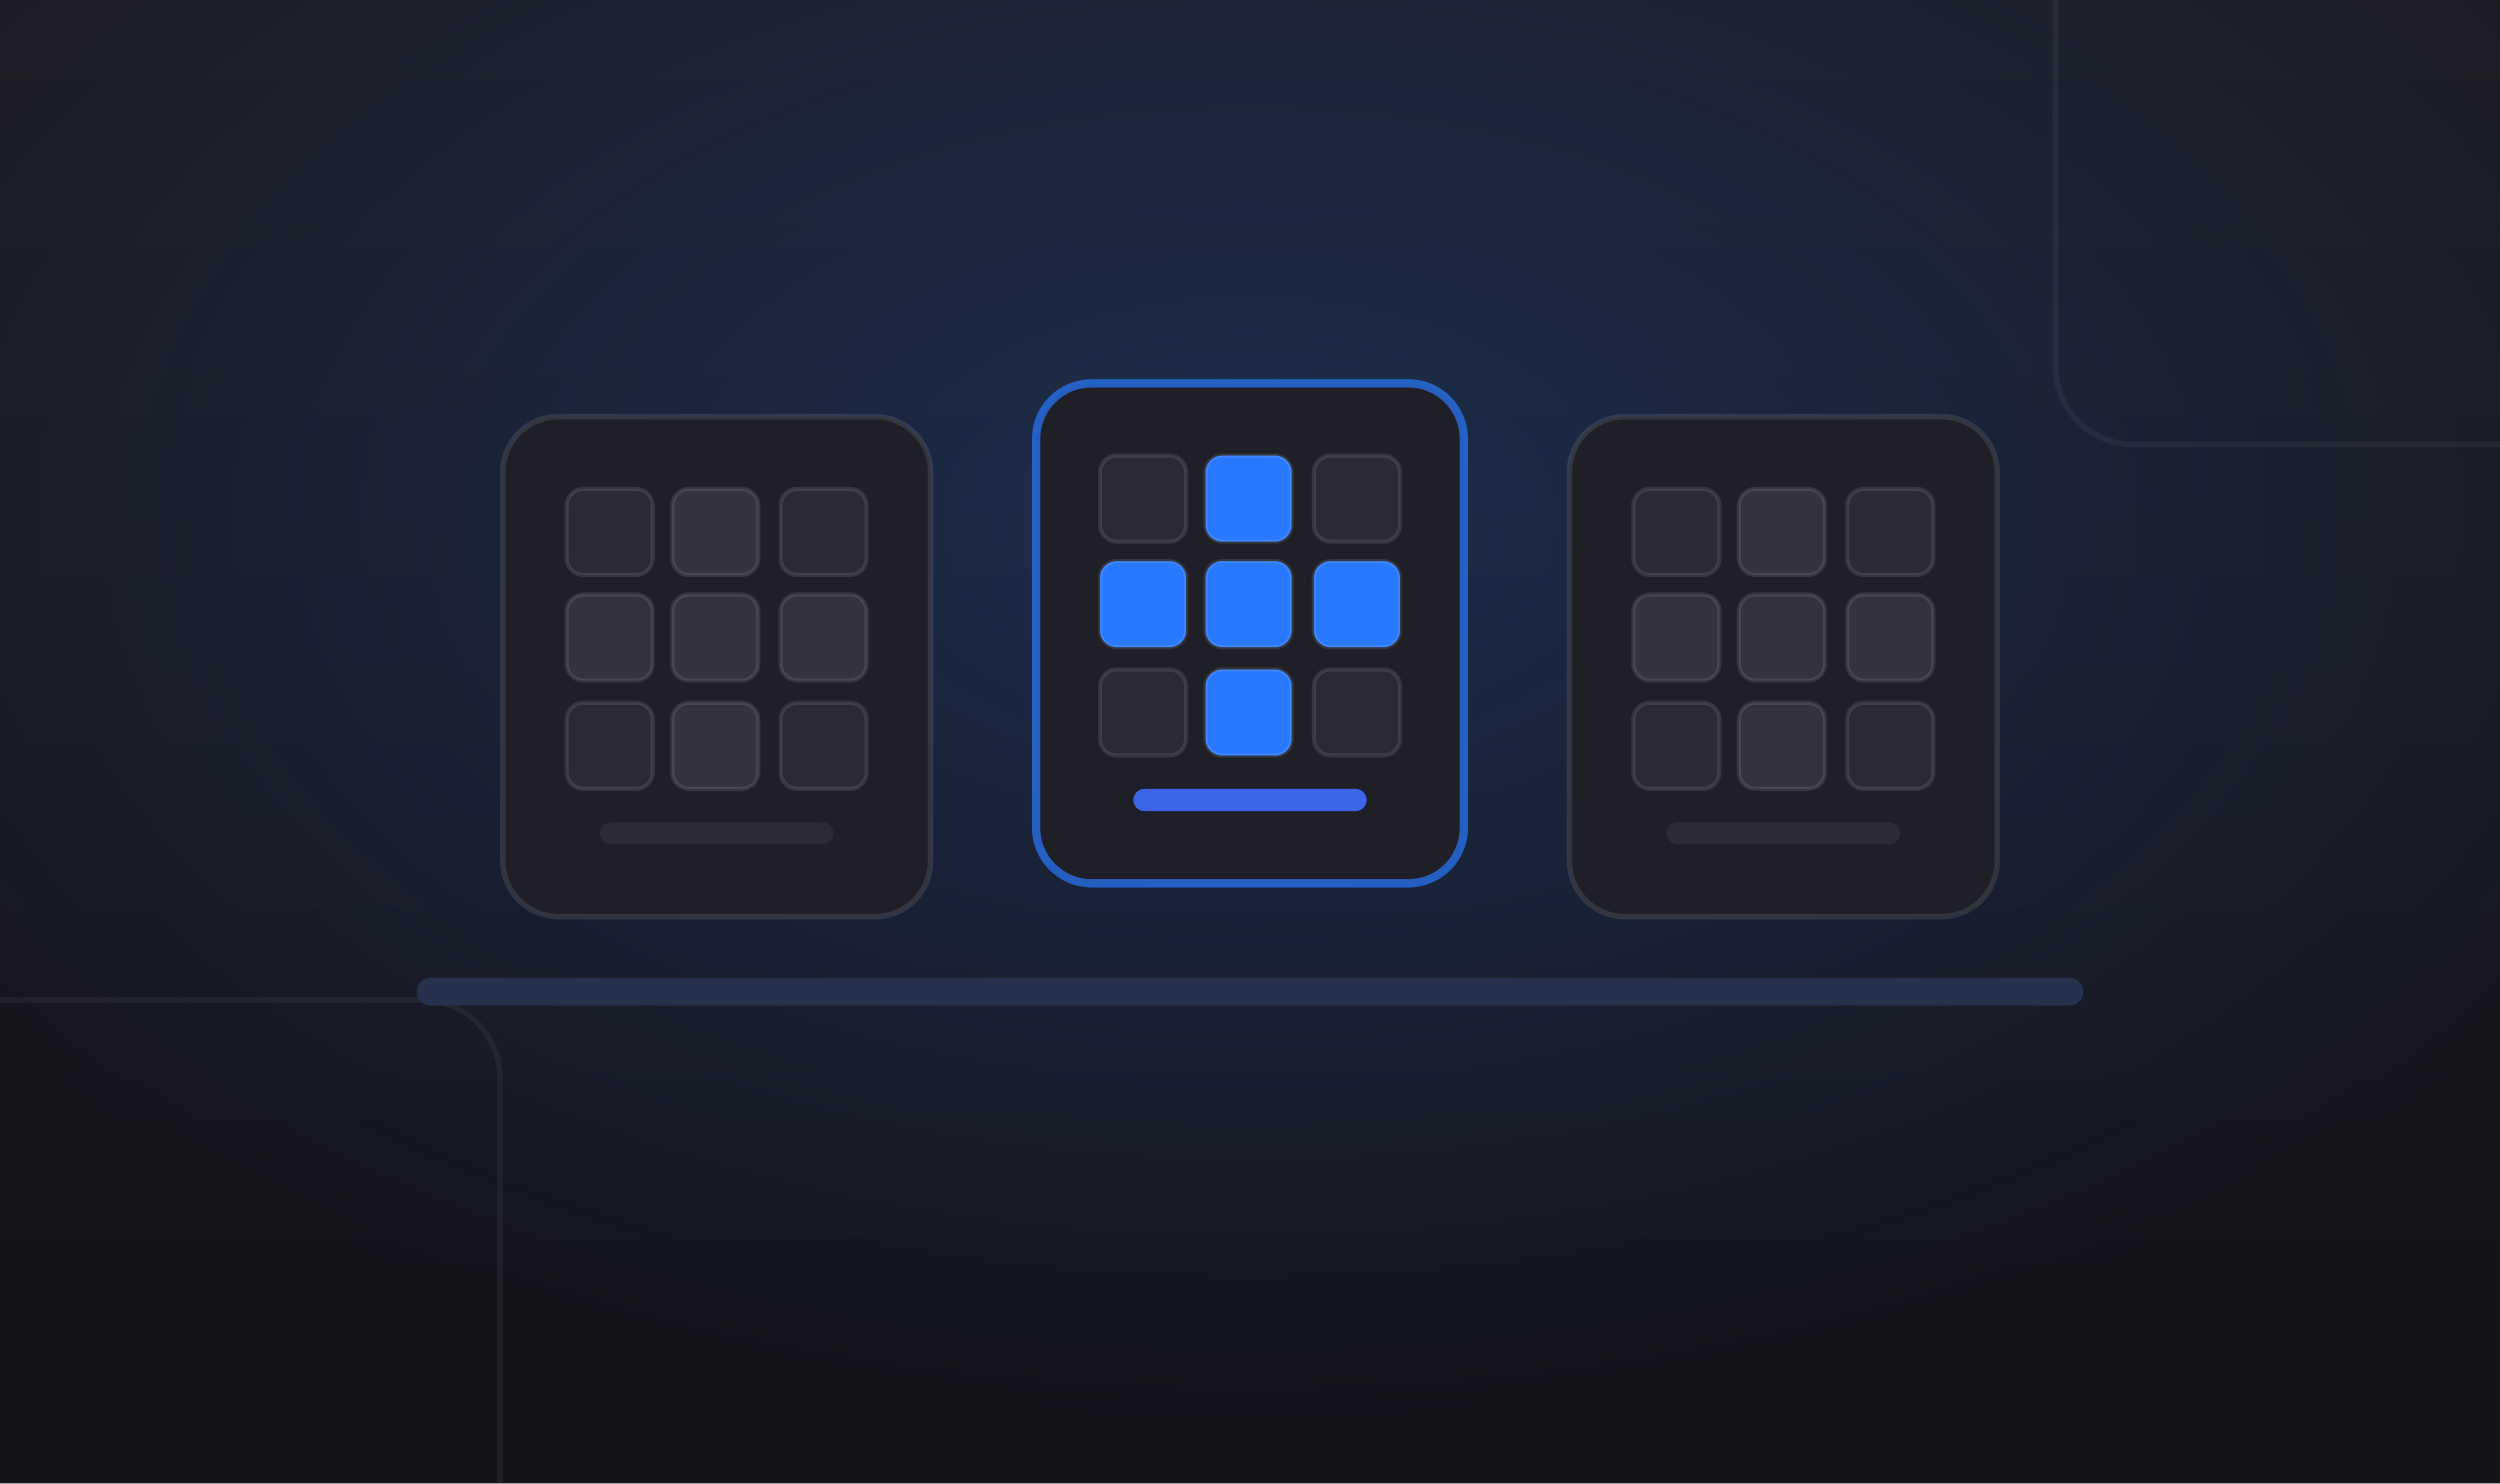
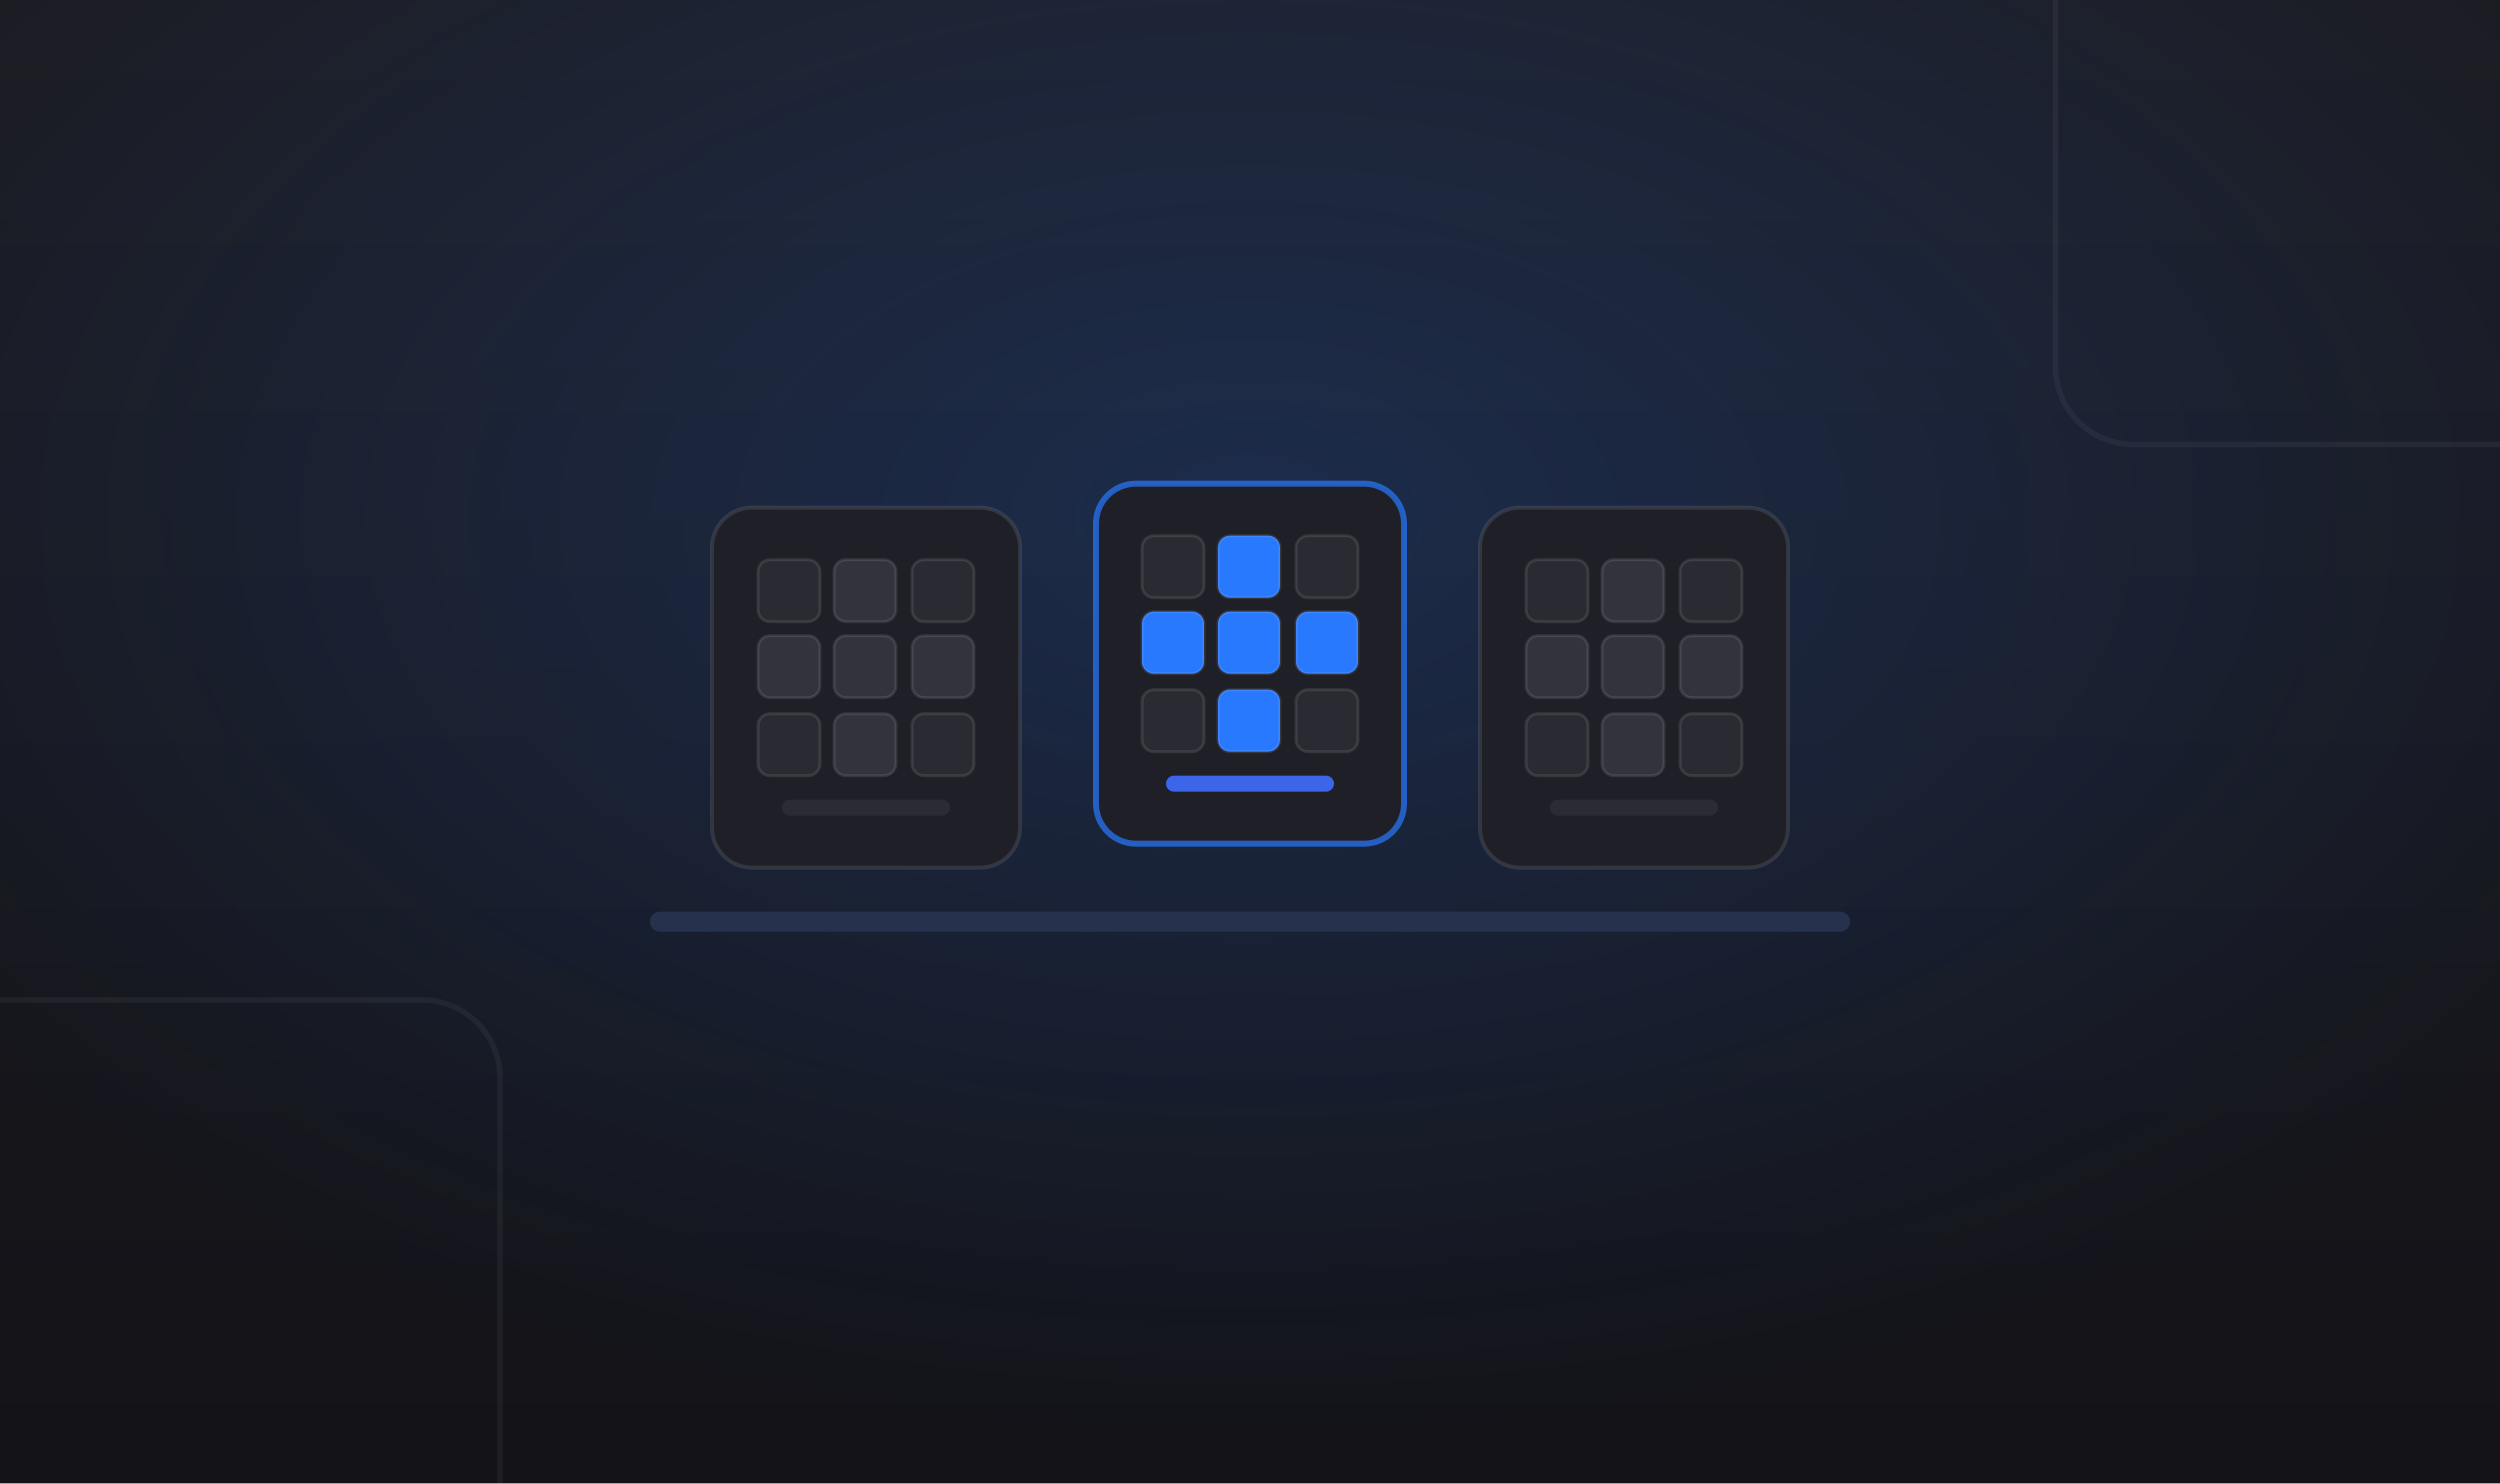
<svg xmlns="http://www.w3.org/2000/svg" viewBox="0 0 900 534">
  <defs>
    <linearGradient id="bg" x1="0" y1="0" x2="0" y2="1">
      <stop offset="0%" stop-color="#1c1c22" />
      <stop offset="100%" stop-color="#131318" />
    </linearGradient>
    <radialGradient id="glow" cx="50%" cy="35%" r="62%">
      <stop offset="0%" stop-color="#2979ff" stop-opacity="0.20" />
      <stop offset="100%" stop-color="#2979ff" stop-opacity="0" />
    </radialGradient>
  </defs>
  <rect width="900" height="534" fill="url(#bg)" />
  <rect width="900" height="534" fill="url(#glow)" />
  <g opacity="0.05" stroke="#ffffff" stroke-width="2" fill="none">
    <rect x="-60" y="360" width="240" height="240" rx="28" />
    <rect x="740" y="-80" width="240" height="240" rx="28" />
  </g>
-   <rect x="181" y="150" width="154" height="180" rx="20" fill="#1f1f27" stroke="rgba(255,255,255,0.10)" stroke-width="2" />
-   <rect x="204" y="176" width="31" height="31" rx="6" fill="#2a2a33" stroke="rgba(255,255,255,0.10)" stroke-width="1.5" />
-   <rect x="242" y="176" width="31" height="31" rx="6" fill="#33333d" stroke="rgba(255,255,255,0.10)" stroke-width="1.5" />
-   <rect x="281" y="176" width="31" height="31" rx="6" fill="#2a2a33" stroke="rgba(255,255,255,0.10)" stroke-width="1.5" />
-   <rect x="204" y="214" width="31" height="31" rx="6" fill="#33333d" stroke="rgba(255,255,255,0.10)" stroke-width="1.5" />
-   <rect x="242" y="214" width="31" height="31" rx="6" fill="#33333d" stroke="rgba(255,255,255,0.10)" stroke-width="1.5" />
-   <rect x="281" y="214" width="31" height="31" rx="6" fill="#33333d" stroke="rgba(255,255,255,0.10)" stroke-width="1.5" />
-   <rect x="204" y="253" width="31" height="31" rx="6" fill="#2a2a33" stroke="rgba(255,255,255,0.10)" stroke-width="1.5" />
-   <rect x="242" y="253" width="31" height="31" rx="6" fill="#33333d" stroke="rgba(255,255,255,0.10)" stroke-width="1.5" />
-   <rect x="281" y="253" width="31" height="31" rx="6" fill="#2a2a33" stroke="rgba(255,255,255,0.10)" stroke-width="1.5" />
-   <rect x="216" y="296" width="84" height="8" rx="4" fill="#33333d" opacity="0.6" />
-   <rect x="373" y="138" width="154" height="180" rx="20" fill="#1f1f27" stroke="#2979ff" stroke-opacity="0.7" stroke-width="3" />
-   <rect x="396" y="164" width="31" height="31" rx="6" fill="#2a2a33" stroke="rgba(255,255,255,0.10)" stroke-width="1.5" />
-   <rect x="434" y="164" width="31" height="31" rx="6" fill="#2979ff" stroke="rgba(255,255,255,0.10)" stroke-width="1.5" />
-   <rect x="473" y="164" width="31" height="31" rx="6" fill="#2a2a33" stroke="rgba(255,255,255,0.10)" stroke-width="1.5" />
-   <rect x="396" y="202" width="31" height="31" rx="6" fill="#2979ff" stroke="rgba(255,255,255,0.10)" stroke-width="1.5" />
-   <rect x="434" y="202" width="31" height="31" rx="6" fill="#2979ff" stroke="rgba(255,255,255,0.10)" stroke-width="1.5" />
-   <rect x="473" y="202" width="31" height="31" rx="6" fill="#2979ff" stroke="rgba(255,255,255,0.10)" stroke-width="1.5" />
-   <rect x="396" y="241" width="31" height="31" rx="6" fill="#2a2a33" stroke="rgba(255,255,255,0.10)" stroke-width="1.5" />
-   <rect x="434" y="241" width="31" height="31" rx="6" fill="#2979ff" stroke="rgba(255,255,255,0.10)" stroke-width="1.5" />
-   <rect x="473" y="241" width="31" height="31" rx="6" fill="#2a2a33" stroke="rgba(255,255,255,0.10)" stroke-width="1.5" />
-   <rect x="408" y="284" width="84" height="8" rx="4" fill="#3f6dff" opacity="0.9" />
-   <rect x="565" y="150" width="154" height="180" rx="20" fill="#1f1f27" stroke="rgba(255,255,255,0.10)" stroke-width="2" />
-   <rect x="588" y="176" width="31" height="31" rx="6" fill="#2a2a33" stroke="rgba(255,255,255,0.10)" stroke-width="1.5" />
-   <rect x="626" y="176" width="31" height="31" rx="6" fill="#33333d" stroke="rgba(255,255,255,0.10)" stroke-width="1.5" />
-   <rect x="665" y="176" width="31" height="31" rx="6" fill="#2a2a33" stroke="rgba(255,255,255,0.10)" stroke-width="1.5" />
-   <rect x="588" y="214" width="31" height="31" rx="6" fill="#33333d" stroke="rgba(255,255,255,0.10)" stroke-width="1.5" />
-   <rect x="626" y="214" width="31" height="31" rx="6" fill="#33333d" stroke="rgba(255,255,255,0.10)" stroke-width="1.5" />
-   <rect x="665" y="214" width="31" height="31" rx="6" fill="#33333d" stroke="rgba(255,255,255,0.10)" stroke-width="1.5" />
-   <rect x="588" y="253" width="31" height="31" rx="6" fill="#2a2a33" stroke="rgba(255,255,255,0.10)" stroke-width="1.5" />
-   <rect x="626" y="253" width="31" height="31" rx="6" fill="#33333d" stroke="rgba(255,255,255,0.10)" stroke-width="1.5" />
-   <rect x="665" y="253" width="31" height="31" rx="6" fill="#2a2a33" stroke="rgba(255,255,255,0.10)" stroke-width="1.5" />
-   <rect x="600" y="296" width="84" height="8" rx="4" fill="#33333d" opacity="0.6" />
-   <rect x="150" y="352" width="600" height="10" rx="5" fill="#26262e" />
-   <rect x="150" y="352" width="600" height="10" rx="5" fill="#2979ff" opacity="0.15" />
+   <g id="art" transform="translate(450 267) scale(0.72) translate(-450 -267)">
+     <rect x="181" y="150" width="154" height="180" rx="20" fill="#1f1f27" stroke="rgba(255,255,255,0.10)" stroke-width="2" />
+     <rect x="204" y="176" width="31" height="31" rx="6" fill="#2a2a33" stroke="rgba(255,255,255,0.10)" stroke-width="1.5" />
+     <rect x="242" y="176" width="31" height="31" rx="6" fill="#33333d" stroke="rgba(255,255,255,0.10)" stroke-width="1.5" />
+     <rect x="281" y="176" width="31" height="31" rx="6" fill="#2a2a33" stroke="rgba(255,255,255,0.10)" stroke-width="1.5" />
+     <rect x="204" y="214" width="31" height="31" rx="6" fill="#33333d" stroke="rgba(255,255,255,0.10)" stroke-width="1.5" />
+     <rect x="242" y="214" width="31" height="31" rx="6" fill="#33333d" stroke="rgba(255,255,255,0.10)" stroke-width="1.5" />
+     <rect x="281" y="214" width="31" height="31" rx="6" fill="#33333d" stroke="rgba(255,255,255,0.10)" stroke-width="1.5" />
+     <rect x="204" y="253" width="31" height="31" rx="6" fill="#2a2a33" stroke="rgba(255,255,255,0.10)" stroke-width="1.5" />
+     <rect x="242" y="253" width="31" height="31" rx="6" fill="#33333d" stroke="rgba(255,255,255,0.10)" stroke-width="1.5" />
+     <rect x="281" y="253" width="31" height="31" rx="6" fill="#2a2a33" stroke="rgba(255,255,255,0.10)" stroke-width="1.5" />
+     <rect x="216" y="296" width="84" height="8" rx="4" fill="#33333d" opacity="0.6" />
+     <rect x="373" y="138" width="154" height="180" rx="20" fill="#1f1f27" stroke="#2979ff" stroke-opacity="0.7" stroke-width="3" />
+     <rect x="396" y="164" width="31" height="31" rx="6" fill="#2a2a33" stroke="rgba(255,255,255,0.10)" stroke-width="1.5" />
+     <rect x="434" y="164" width="31" height="31" rx="6" fill="#2979ff" stroke="rgba(255,255,255,0.10)" stroke-width="1.5" />
+     <rect x="473" y="164" width="31" height="31" rx="6" fill="#2a2a33" stroke="rgba(255,255,255,0.10)" stroke-width="1.5" />
+     <rect x="396" y="202" width="31" height="31" rx="6" fill="#2979ff" stroke="rgba(255,255,255,0.10)" stroke-width="1.5" />
+     <rect x="434" y="202" width="31" height="31" rx="6" fill="#2979ff" stroke="rgba(255,255,255,0.10)" stroke-width="1.5" />
+     <rect x="473" y="202" width="31" height="31" rx="6" fill="#2979ff" stroke="rgba(255,255,255,0.10)" stroke-width="1.5" />
+     <rect x="396" y="241" width="31" height="31" rx="6" fill="#2a2a33" stroke="rgba(255,255,255,0.10)" stroke-width="1.5" />
+     <rect x="434" y="241" width="31" height="31" rx="6" fill="#2979ff" stroke="rgba(255,255,255,0.10)" stroke-width="1.5" />
+     <rect x="473" y="241" width="31" height="31" rx="6" fill="#2a2a33" stroke="rgba(255,255,255,0.10)" stroke-width="1.5" />
+     <rect x="408" y="284" width="84" height="8" rx="4" fill="#3f6dff" opacity="0.9" />
+     <rect x="565" y="150" width="154" height="180" rx="20" fill="#1f1f27" stroke="rgba(255,255,255,0.10)" stroke-width="2" />
+     <rect x="588" y="176" width="31" height="31" rx="6" fill="#2a2a33" stroke="rgba(255,255,255,0.10)" stroke-width="1.5" />
+     <rect x="626" y="176" width="31" height="31" rx="6" fill="#33333d" stroke="rgba(255,255,255,0.10)" stroke-width="1.5" />
+     <rect x="665" y="176" width="31" height="31" rx="6" fill="#2a2a33" stroke="rgba(255,255,255,0.10)" stroke-width="1.5" />
+     <rect x="588" y="214" width="31" height="31" rx="6" fill="#33333d" stroke="rgba(255,255,255,0.10)" stroke-width="1.5" />
+     <rect x="626" y="214" width="31" height="31" rx="6" fill="#33333d" stroke="rgba(255,255,255,0.10)" stroke-width="1.5" />
+     <rect x="665" y="214" width="31" height="31" rx="6" fill="#33333d" stroke="rgba(255,255,255,0.10)" stroke-width="1.5" />
+     <rect x="588" y="253" width="31" height="31" rx="6" fill="#2a2a33" stroke="rgba(255,255,255,0.10)" stroke-width="1.5" />
+     <rect x="626" y="253" width="31" height="31" rx="6" fill="#33333d" stroke="rgba(255,255,255,0.10)" stroke-width="1.5" />
+     <rect x="665" y="253" width="31" height="31" rx="6" fill="#2a2a33" stroke="rgba(255,255,255,0.10)" stroke-width="1.5" />
+     <rect x="600" y="296" width="84" height="8" rx="4" fill="#33333d" opacity="0.6" />
+     <rect x="150" y="352" width="600" height="10" rx="5" fill="#26262e" />
+     <rect x="150" y="352" width="600" height="10" rx="5" fill="#2979ff" opacity="0.15" />
+   </g>
</svg>
